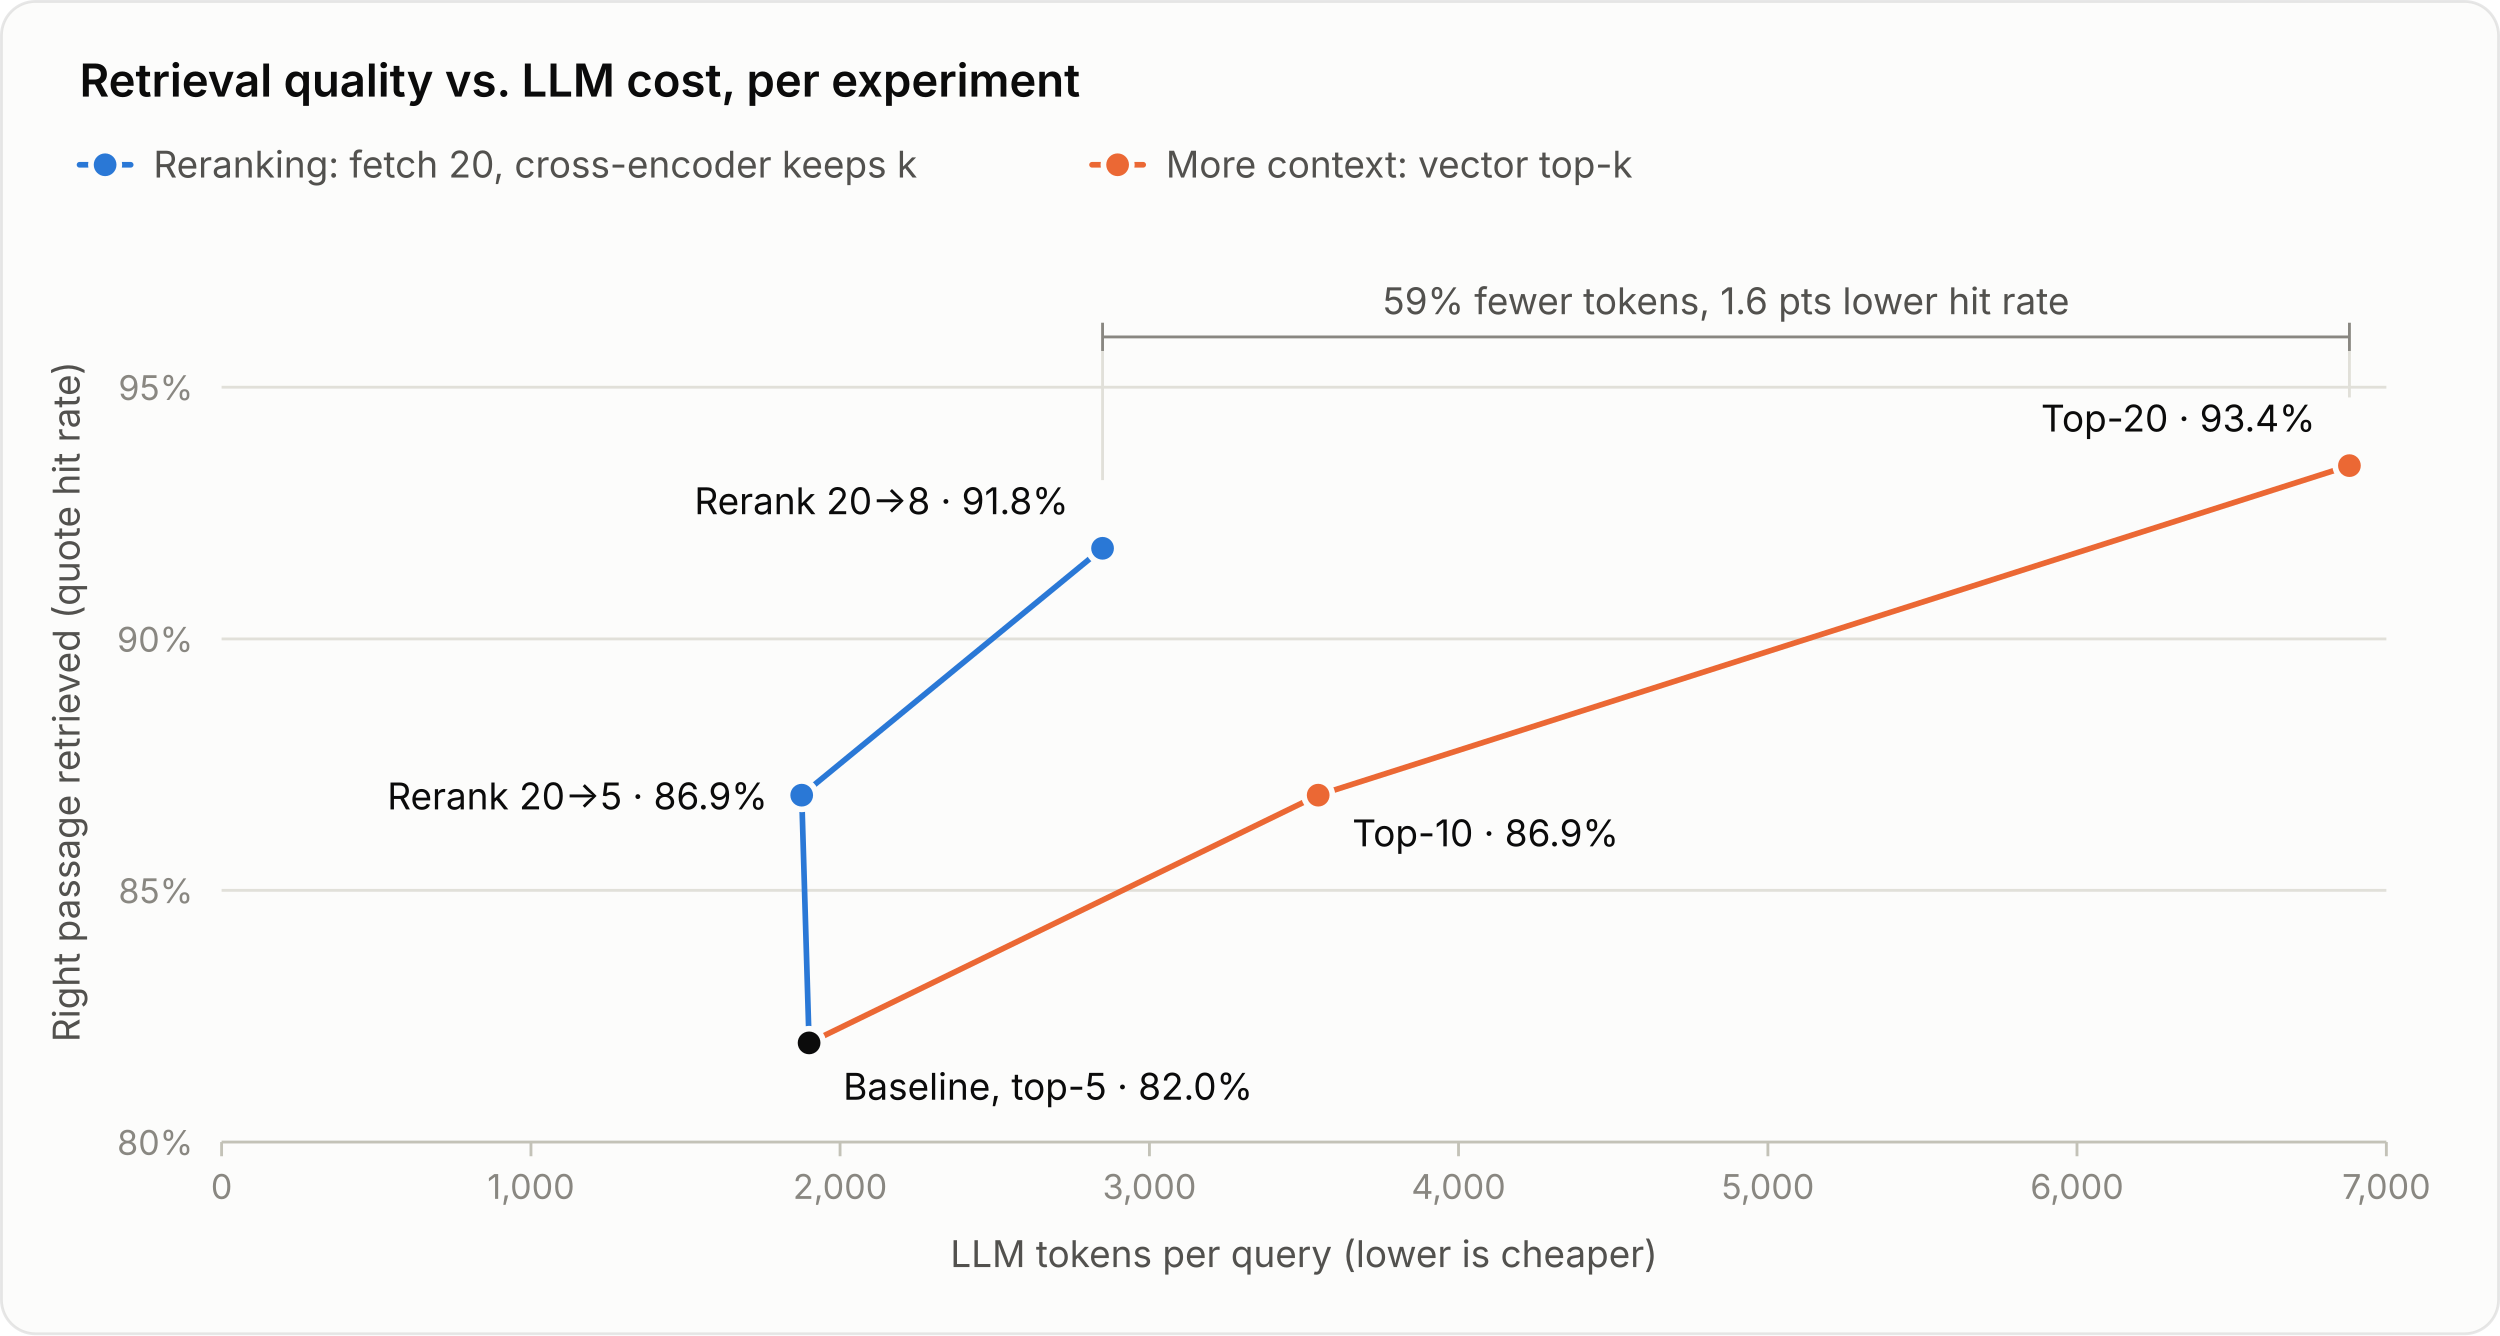
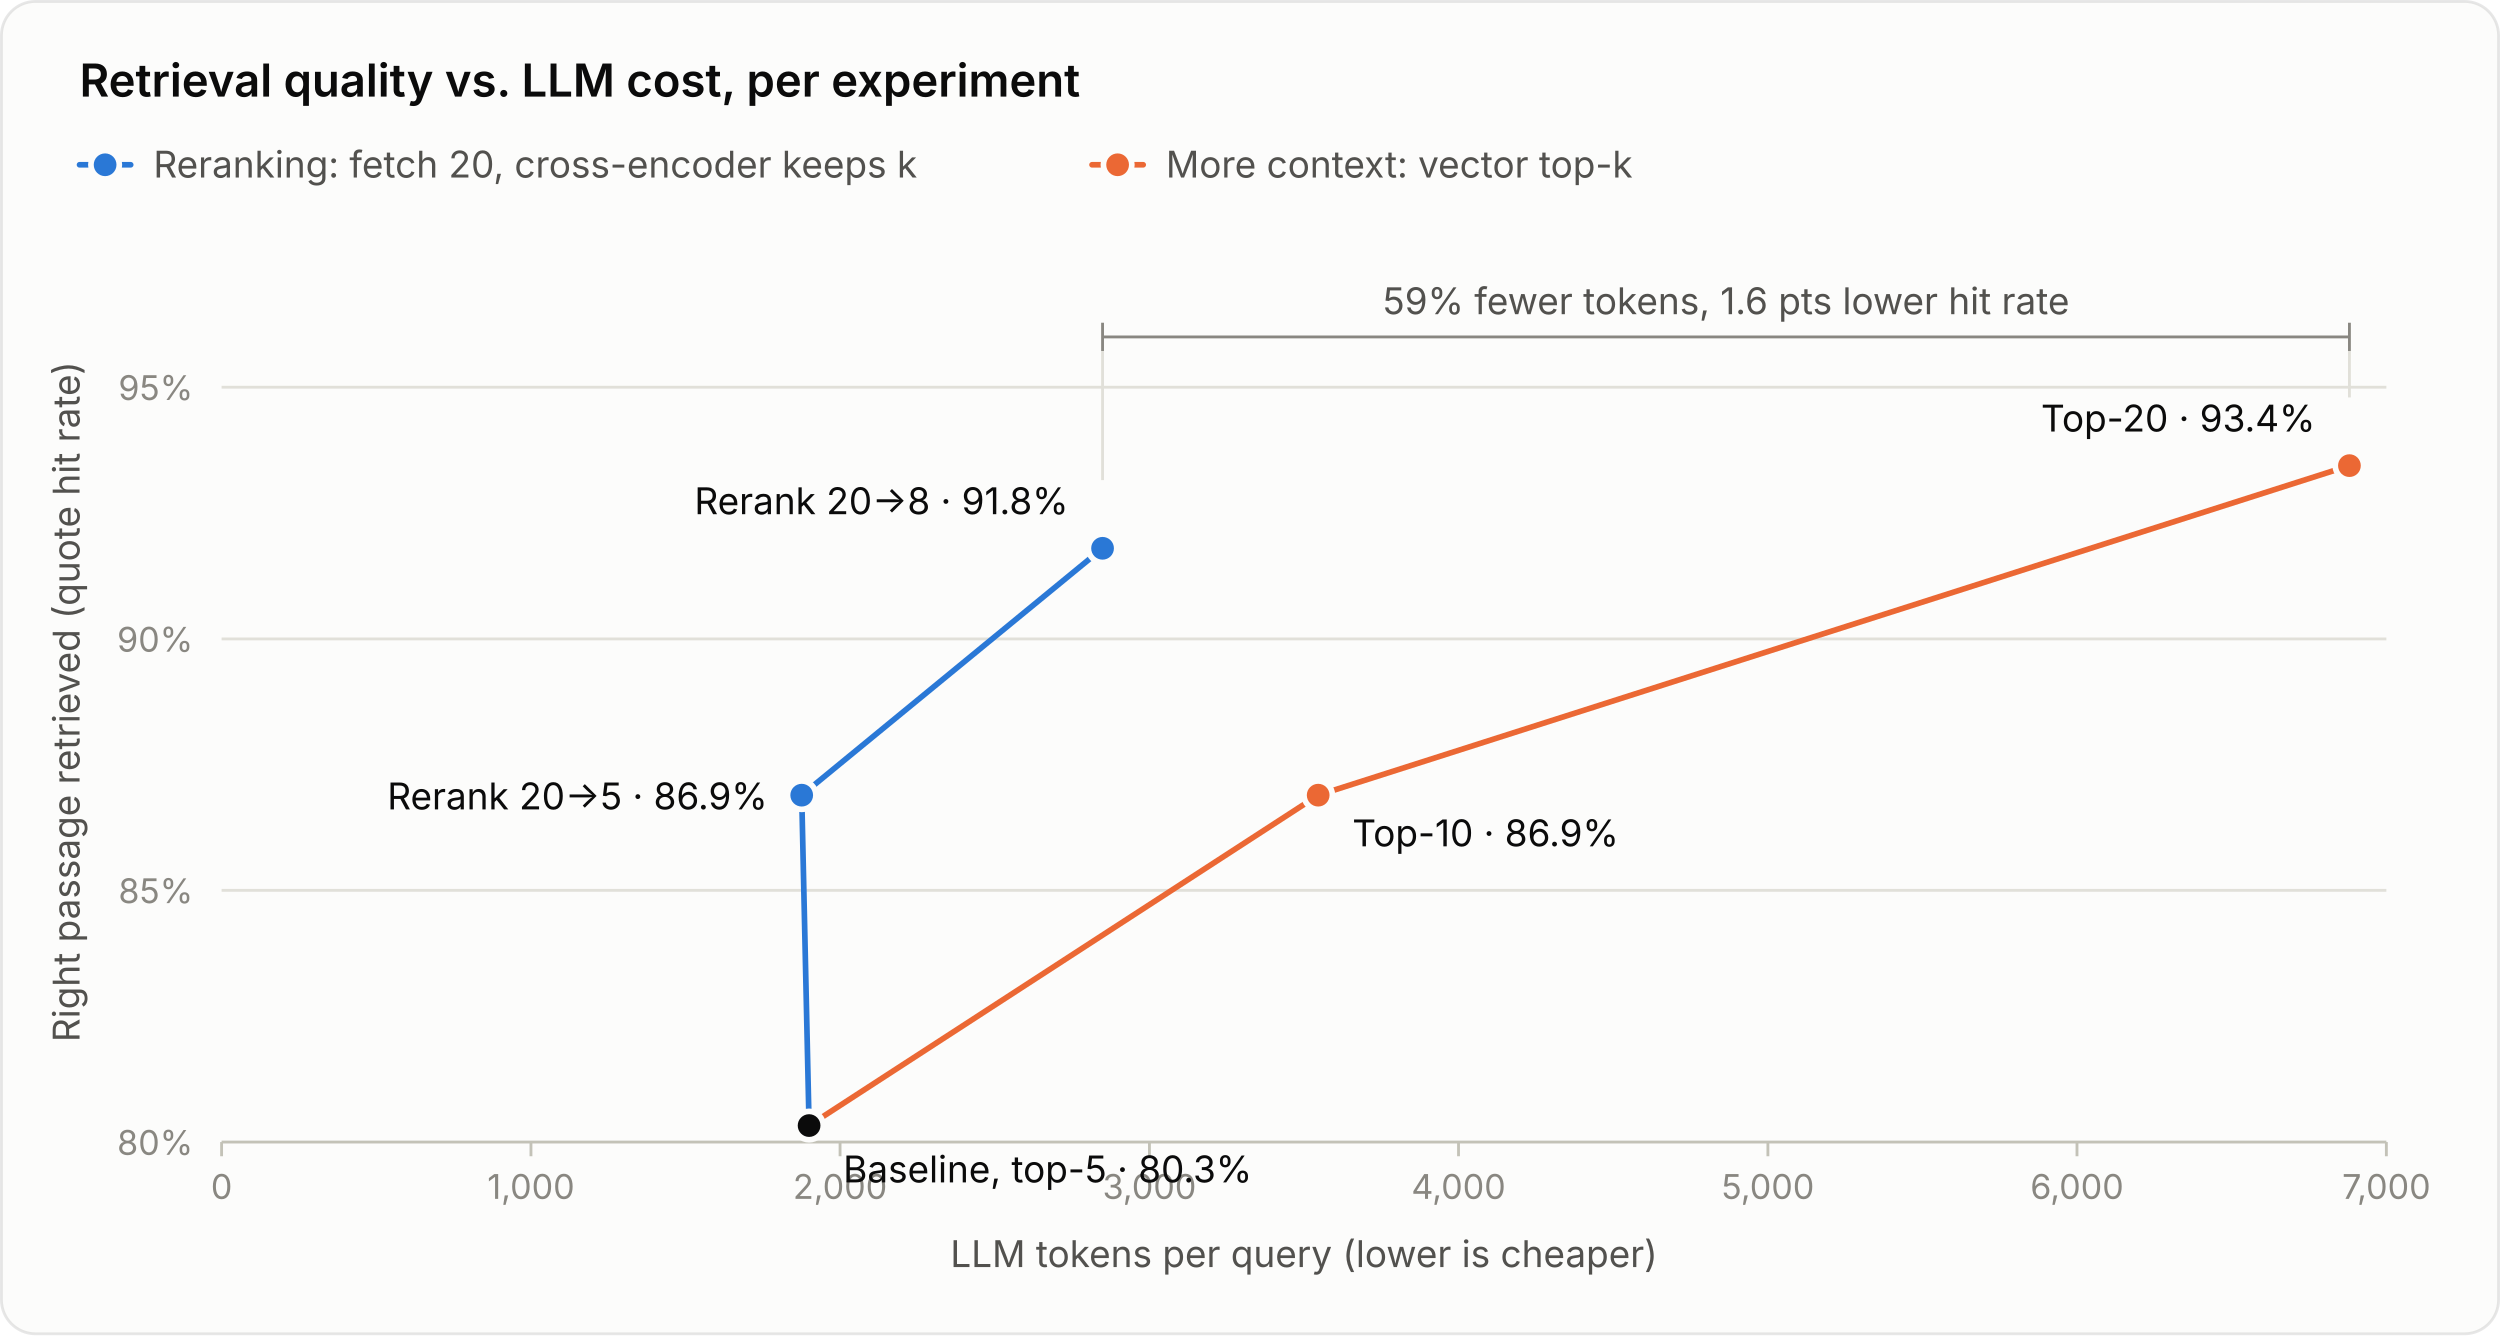
<svg xmlns="http://www.w3.org/2000/svg" viewBox="0 0 880 470" width="880" height="470" font-family="system-ui, -apple-system, 'Segoe UI', sans-serif" role="img" aria-label="Quote hit rate against LLM tokens per query for each experiment">
  <rect x="0.5" y="0.5" width="879" height="469" rx="12" fill="#fcfcfb" stroke="rgba(11,11,11,0.10)" />
  <text x="28.0" y="34.0" fill="#0b0b0b" font-size="16" font-weight="600" text-anchor="start">Retrieval quality vs. LLM cost, per experiment</text>
  <line x1="28" y1="58" x2="46" y2="58" stroke="#2a78d6" stroke-width="2" stroke-linecap="round" />
  <circle cx="37.0" cy="58.0" r="5" fill="#2a78d6" stroke="#fcfcfb" stroke-width="2" />
  <text x="54.0" y="62.5" fill="#52514e" font-size="13" font-weight="400" text-anchor="start">Reranking: fetch 20, cross-encoder keeps k</text>
  <line x1="384.4" y1="58" x2="402.4" y2="58" stroke="#eb6834" stroke-width="2" stroke-linecap="round" />
  <circle cx="393.4" cy="58.0" r="5" fill="#eb6834" stroke="#fcfcfb" stroke-width="2" />
  <text x="410.4" y="62.5" fill="#52514e" font-size="13" font-weight="400" text-anchor="start">More context: vector top-k</text>
  <line x1="78" y1="402.0" x2="840" y2="402.0" stroke="#c3c2b7" stroke-width="1" />
  <text x="68.0" y="406.5" fill="#898781" font-size="12" font-weight="400" text-anchor="end">80%</text>
  <line x1="78" y1="313.4" x2="840" y2="313.4" stroke="#e1e0d9" stroke-width="1" />
  <text x="68.0" y="317.9" fill="#898781" font-size="12" font-weight="400" text-anchor="end">85%</text>
  <line x1="78" y1="224.9" x2="840" y2="224.9" stroke="#e1e0d9" stroke-width="1" />
  <text x="68.0" y="229.4" fill="#898781" font-size="12" font-weight="400" text-anchor="end">90%</text>
  <line x1="78" y1="136.3" x2="840" y2="136.3" stroke="#e1e0d9" stroke-width="1" />
  <text x="68.0" y="140.8" fill="#898781" font-size="12" font-weight="400" text-anchor="end">95%</text>
  <line x1="78.0" y1="402" x2="78.0" y2="407" stroke="#c3c2b7" stroke-width="1" />
  <text x="78.0" y="422.0" fill="#898781" font-size="12" font-weight="400" text-anchor="middle">0</text>
  <line x1="186.9" y1="402" x2="186.9" y2="407" stroke="#c3c2b7" stroke-width="1" />
  <text x="186.9" y="422.0" fill="#898781" font-size="12" font-weight="400" text-anchor="middle">1,000</text>
  <line x1="295.7" y1="402" x2="295.7" y2="407" stroke="#c3c2b7" stroke-width="1" />
  <text x="295.7" y="422.0" fill="#898781" font-size="12" font-weight="400" text-anchor="middle">2,000</text>
  <line x1="404.6" y1="402" x2="404.6" y2="407" stroke="#c3c2b7" stroke-width="1" />
  <text x="404.6" y="422.0" fill="#898781" font-size="12" font-weight="400" text-anchor="middle">3,000</text>
  <line x1="513.4" y1="402" x2="513.4" y2="407" stroke="#c3c2b7" stroke-width="1" />
  <text x="513.4" y="422.0" fill="#898781" font-size="12" font-weight="400" text-anchor="middle">4,000</text>
  <line x1="622.3" y1="402" x2="622.3" y2="407" stroke="#c3c2b7" stroke-width="1" />
  <text x="622.3" y="422.0" fill="#898781" font-size="12" font-weight="400" text-anchor="middle">5,000</text>
  <line x1="731.1" y1="402" x2="731.1" y2="407" stroke="#c3c2b7" stroke-width="1" />
  <text x="731.1" y="422.0" fill="#898781" font-size="12" font-weight="400" text-anchor="middle">6,000</text>
  <line x1="840.0" y1="402" x2="840.0" y2="407" stroke="#c3c2b7" stroke-width="1" />
  <text x="840.0" y="422.0" fill="#898781" font-size="12" font-weight="400" text-anchor="middle">7,000</text>
  <text x="459.0" y="446.0" fill="#52514e" font-size="13" font-weight="400" text-anchor="middle">LLM tokens per query  (lower is cheaper)</text>
  <text transform="translate(28 247.0) rotate(-90)" fill="#52514e" font-size="13" text-anchor="middle">Right passage retrieved (quote hit rate)</text>
  <line x1="388.1" y1="118.6" x2="827.0" y2="118.6" stroke="#898781" stroke-width="1" />
  <line x1="388.1" y1="113.6" x2="388.1" y2="123.6" stroke="#898781" stroke-width="1" />
  <line x1="827.0" y1="113.6" x2="827.0" y2="123.6" stroke="#898781" stroke-width="1" />
  <line x1="388.1" y1="123.6" x2="388.1" y2="169.0" stroke="#e1e0d9" stroke-width="1" />
  <line x1="827.0" y1="123.6" x2="827.0" y2="139.9" stroke="#e1e0d9" stroke-width="1" />
  <text x="607.6" y="110.6" fill="#52514e" font-size="13" font-weight="400" text-anchor="middle">59% fewer tokens, 1.6 pts lower hit rate</text>
-   <path d="M284.8,367.1 L464.0,279.9 L827.0,163.9" fill="none" stroke="#eb6834" stroke-width="2" stroke-linejoin="round" stroke-linecap="round" />
-   <path d="M284.8,367.1 L282.2,279.9 L388.1,193.0" fill="none" stroke="#2a78d6" stroke-width="2" stroke-linejoin="round" stroke-linecap="round" />
+   <path d="M284.8,396.2 L464.0,279.9 L827.0,163.9" fill="none" stroke="#eb6834" stroke-width="2" stroke-linejoin="round" stroke-linecap="round" />
+   <path d="M284.8,396.2 L282.2,279.9 L388.1,193.0" fill="none" stroke="#2a78d6" stroke-width="2" stroke-linejoin="round" stroke-linecap="round" />
  <circle cx="464.0" cy="279.9" r="5" fill="#eb6834" stroke="#fcfcfb" stroke-width="2" />
  <circle cx="827.0" cy="163.9" r="5" fill="#eb6834" stroke="#fcfcfb" stroke-width="2" />
  <circle cx="282.2" cy="279.9" r="5" fill="#2a78d6" stroke="#fcfcfb" stroke-width="2" />
  <circle cx="388.1" cy="193.0" r="5" fill="#2a78d6" stroke="#fcfcfb" stroke-width="2" />
-   <circle cx="284.8" cy="367.1" r="5" fill="#0b0b0b" stroke="#fcfcfb" stroke-width="2" />
+   <circle cx="284.8" cy="396.2" r="5" fill="#0b0b0b" stroke="#fcfcfb" stroke-width="2" />
  <text x="476.0" y="297.9" fill="#0b0b0b" font-size="13" font-weight="400" text-anchor="start">Top-10 · 86.9%</text>
  <text x="815.0" y="151.9" fill="#0b0b0b" font-size="13" font-weight="400" text-anchor="end">Top-20 · 93.4%</text>
  <text x="270.2" y="284.9" fill="#0b0b0b" font-size="13" font-weight="400" text-anchor="end">Rerank 20→5 · 86.9%</text>
  <text x="376.1" y="181.0" fill="#0b0b0b" font-size="13" font-weight="400" text-anchor="end">Rerank 20→8 · 91.8%</text>
-   <text x="296.8" y="387.1" fill="#0b0b0b" font-size="13" font-weight="400" text-anchor="start">Baseline, top-5 · 82.0%</text>
+   <text x="296.8" y="416.2" fill="#0b0b0b" font-size="13" font-weight="400" text-anchor="start">Baseline, top-5 · 80.3%</text>
</svg>
